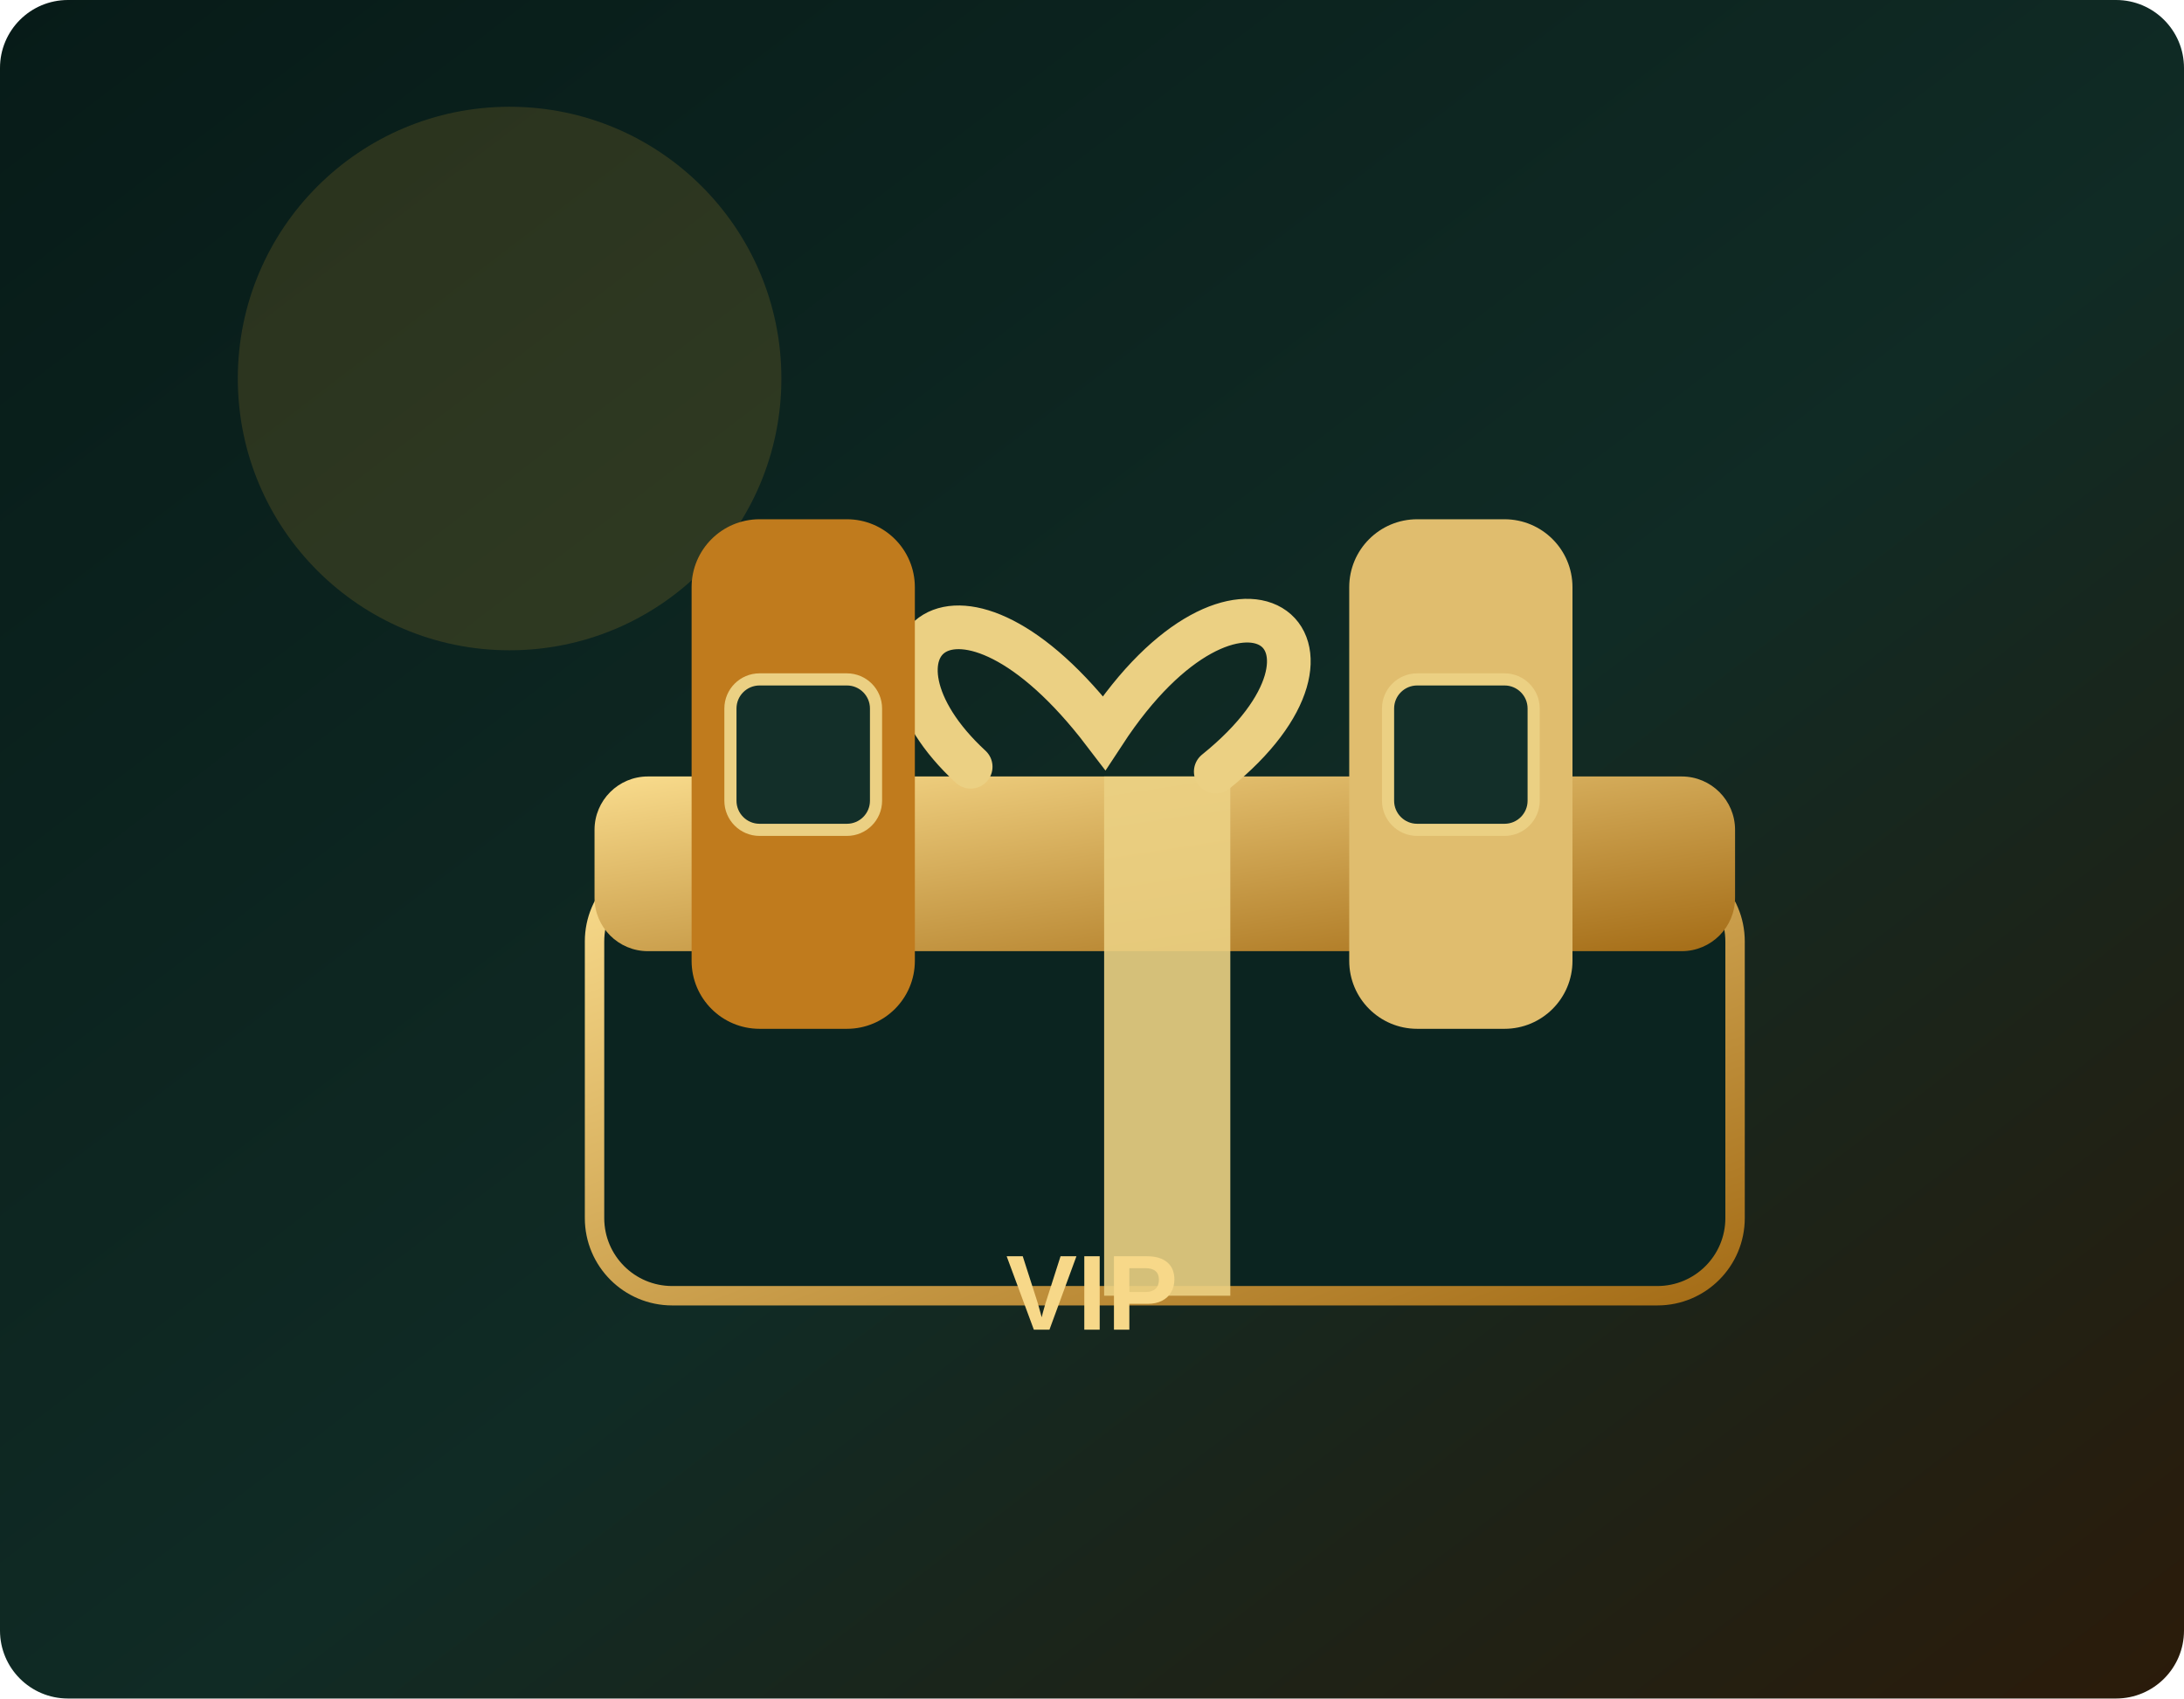
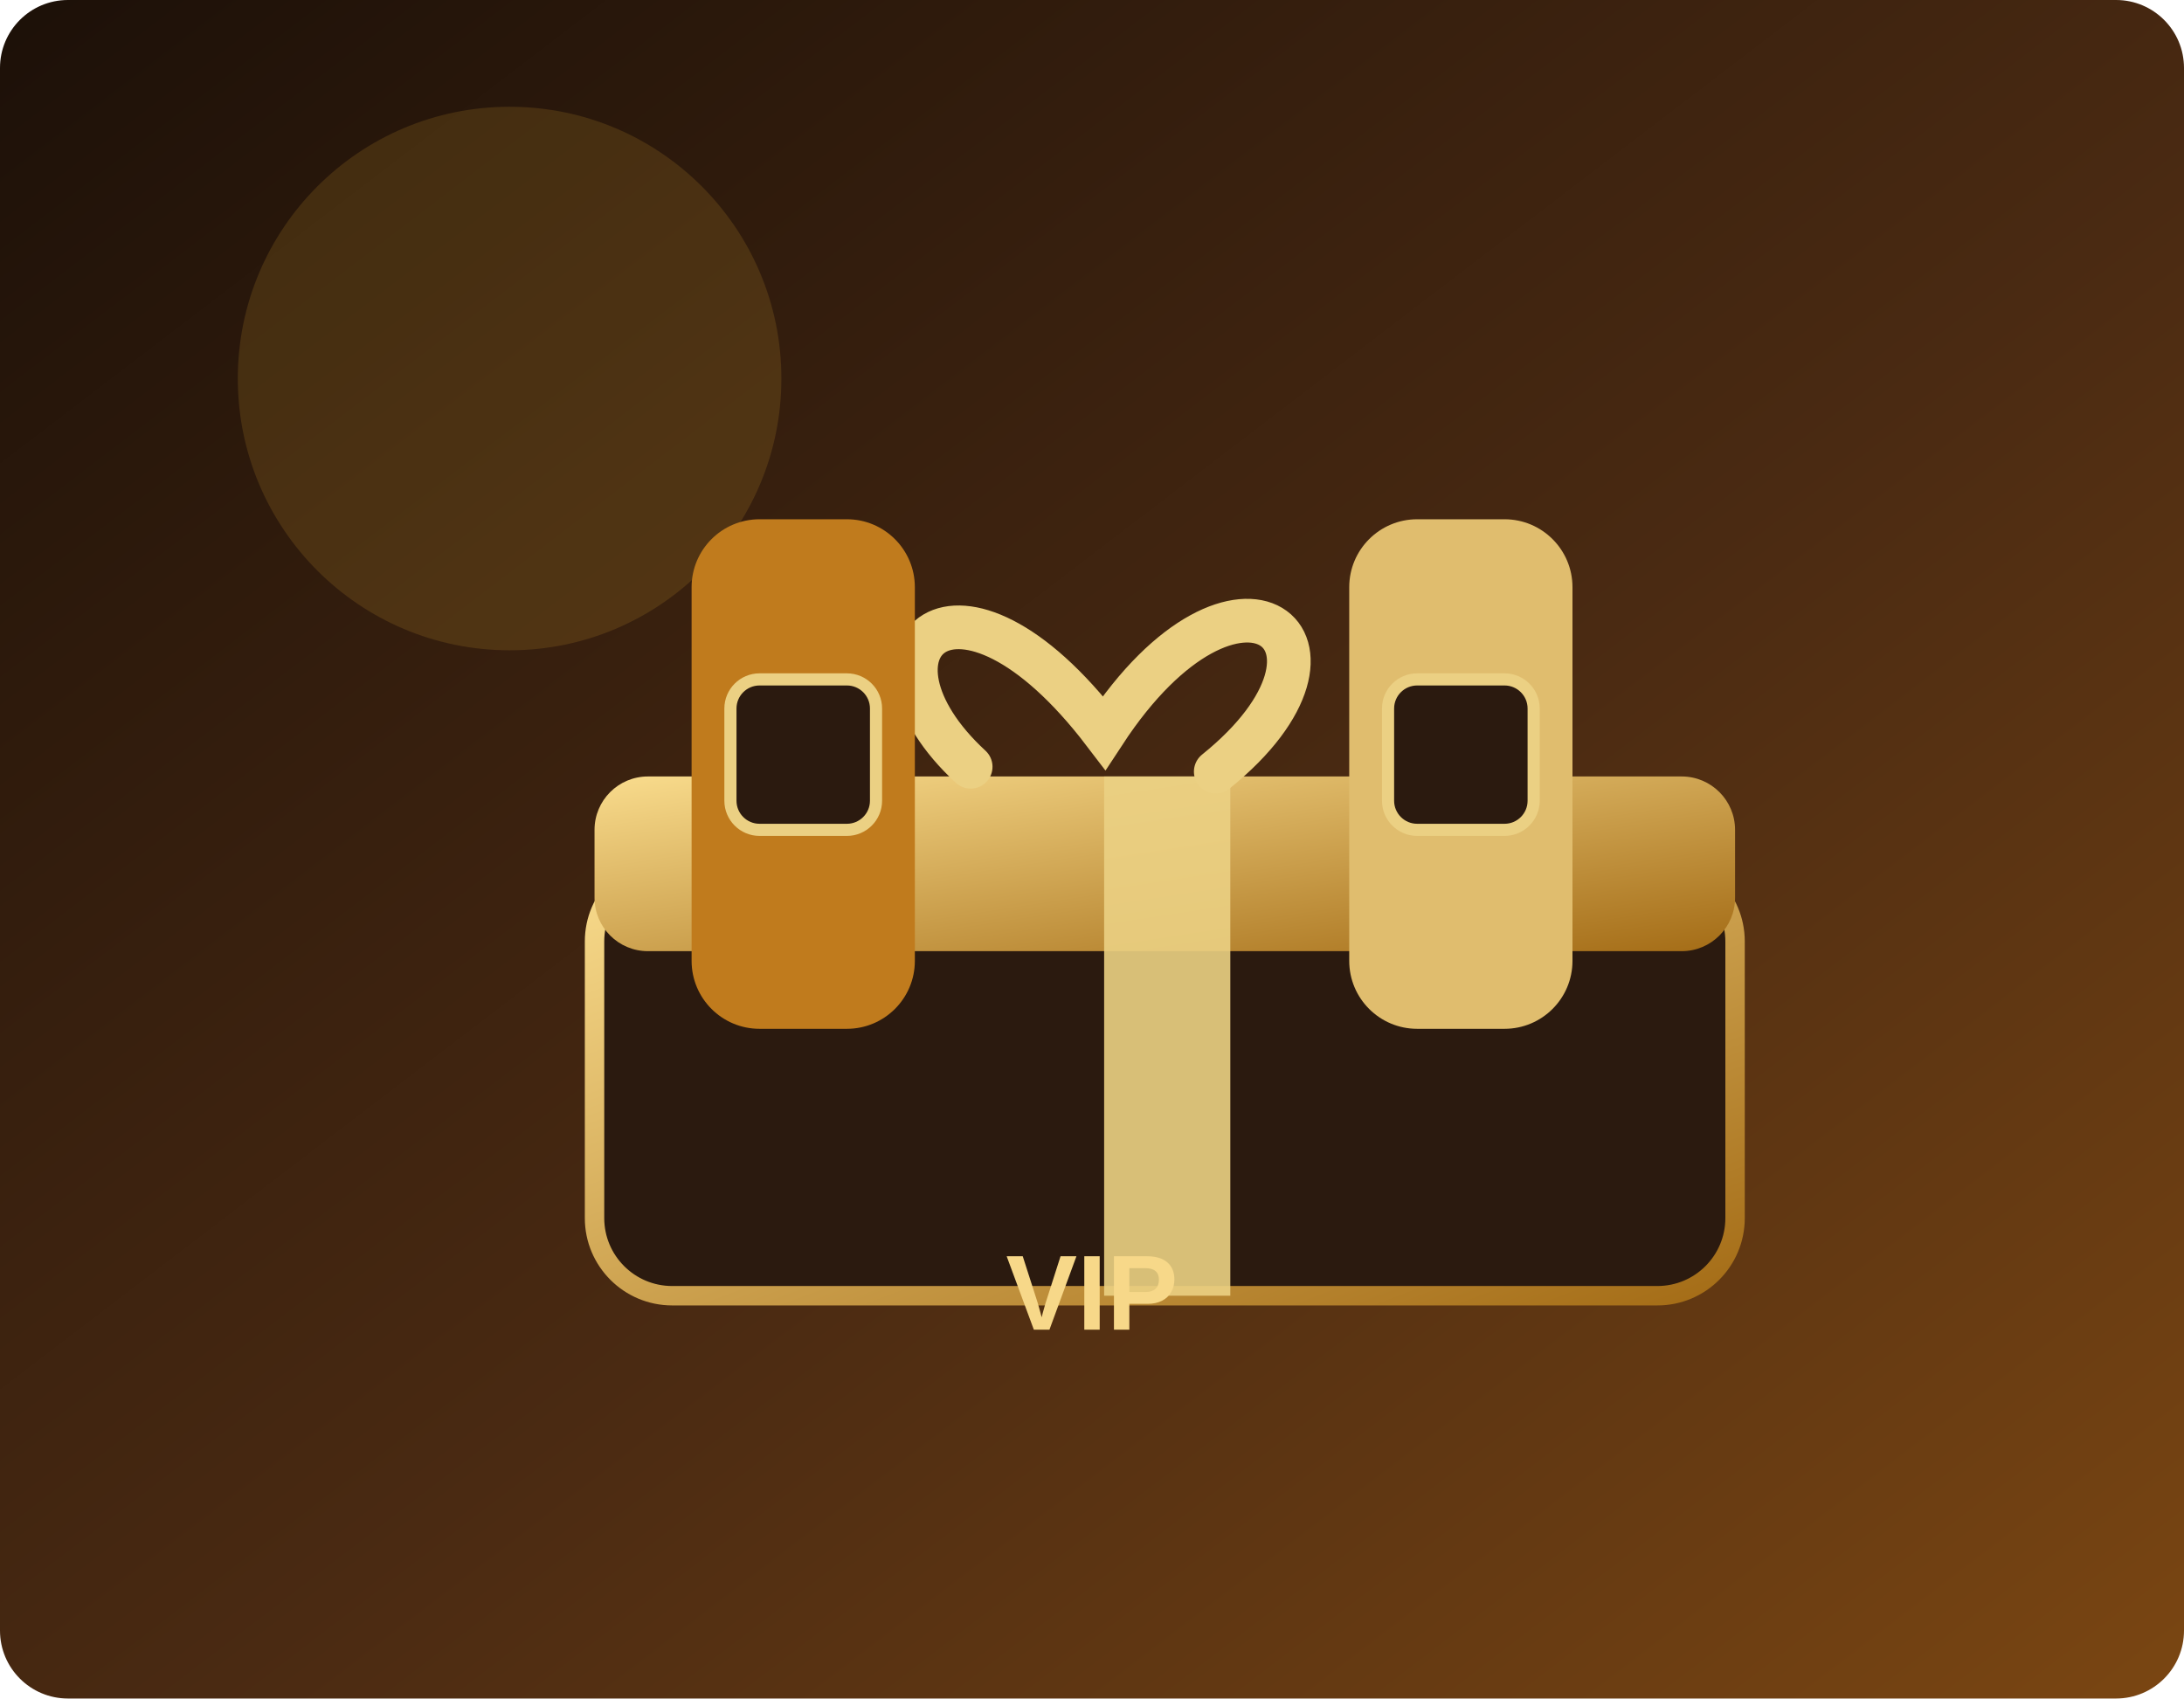
<svg xmlns="http://www.w3.org/2000/svg" viewBox="0 0 900 700">
  <defs>
    <linearGradient id="bg" x1="0" y1="0" x2="1" y2="1">
-       <stop stop-color="#071B18" />
-       <stop offset=".55" stop-color="#102B25" />
-       <stop offset="1" stop-color="#2B1B0A" />
+       <stop stop-color="#1C1008" />
+       <stop offset=".55" stop-color="#4A2A12" />
+       <stop offset="1" stop-color="#7A4612" />
    </linearGradient>
    <linearGradient id="gold" x1="0" y1="0" x2="1" y2="1">
      <stop stop-color="#F9DC8D" />
      <stop offset="1" stop-color="#A46C16" />
    </linearGradient>
  </defs>
  <rect width="900" height="700" rx="28" fill="url(#bg)" />
  <circle cx="210" cy="156" r="112" fill="#C9962C" opacity=".18" />
  <g transform="translate(190 166)">
-     <rect x="55" y="190" width="470" height="178" rx="32" fill="#0B2420" stroke="url(#gold)" stroke-width="8" />
+     <rect x="55" y="190" width="470" height="178" rx="32" fill="#2B1A0F" stroke="url(#gold)" stroke-width="8" />
    <rect x="55" y="154" width="470" height="72" rx="22" fill="url(#gold)" />
    <rect x="265" y="154" width="52" height="214" fill="#EBD083" opacity=".9" />
    <path d="M210 150c-52-48-6-94 55-14 55-84 113-38 46 16" fill="none" stroke="#EBD083" stroke-width="18" stroke-linecap="round" />
    <g transform="translate(95 -8)">
      <rect x="0" y="56" width="92" height="210" rx="28" fill="#C07B1D" />
-       <rect x="16" y="122" width="60" height="62" rx="12" fill="#132F29" stroke="#EBD083" stroke-width="5" />
+       <rect x="16" y="122" width="60" height="62" rx="12" fill="#2B1A0F" stroke="#EBD083" stroke-width="5" />
    </g>
    <g transform="translate(366 -8)">
      <rect x="0" y="56" width="92" height="210" rx="28" fill="#E0BD6E" />
-       <rect x="16" y="122" width="60" height="62" rx="12" fill="#132F29" stroke="#EBD083" stroke-width="5" />
+       <rect x="16" y="122" width="60" height="62" rx="12" fill="#2B1A0F" stroke="#EBD083" stroke-width="5" />
    </g>
  </g>
  <text x="450" y="548" text-anchor="middle" font-size="44" font-weight="800" fill="#F7D889" font-family="Arial">VIP</text>
</svg>
